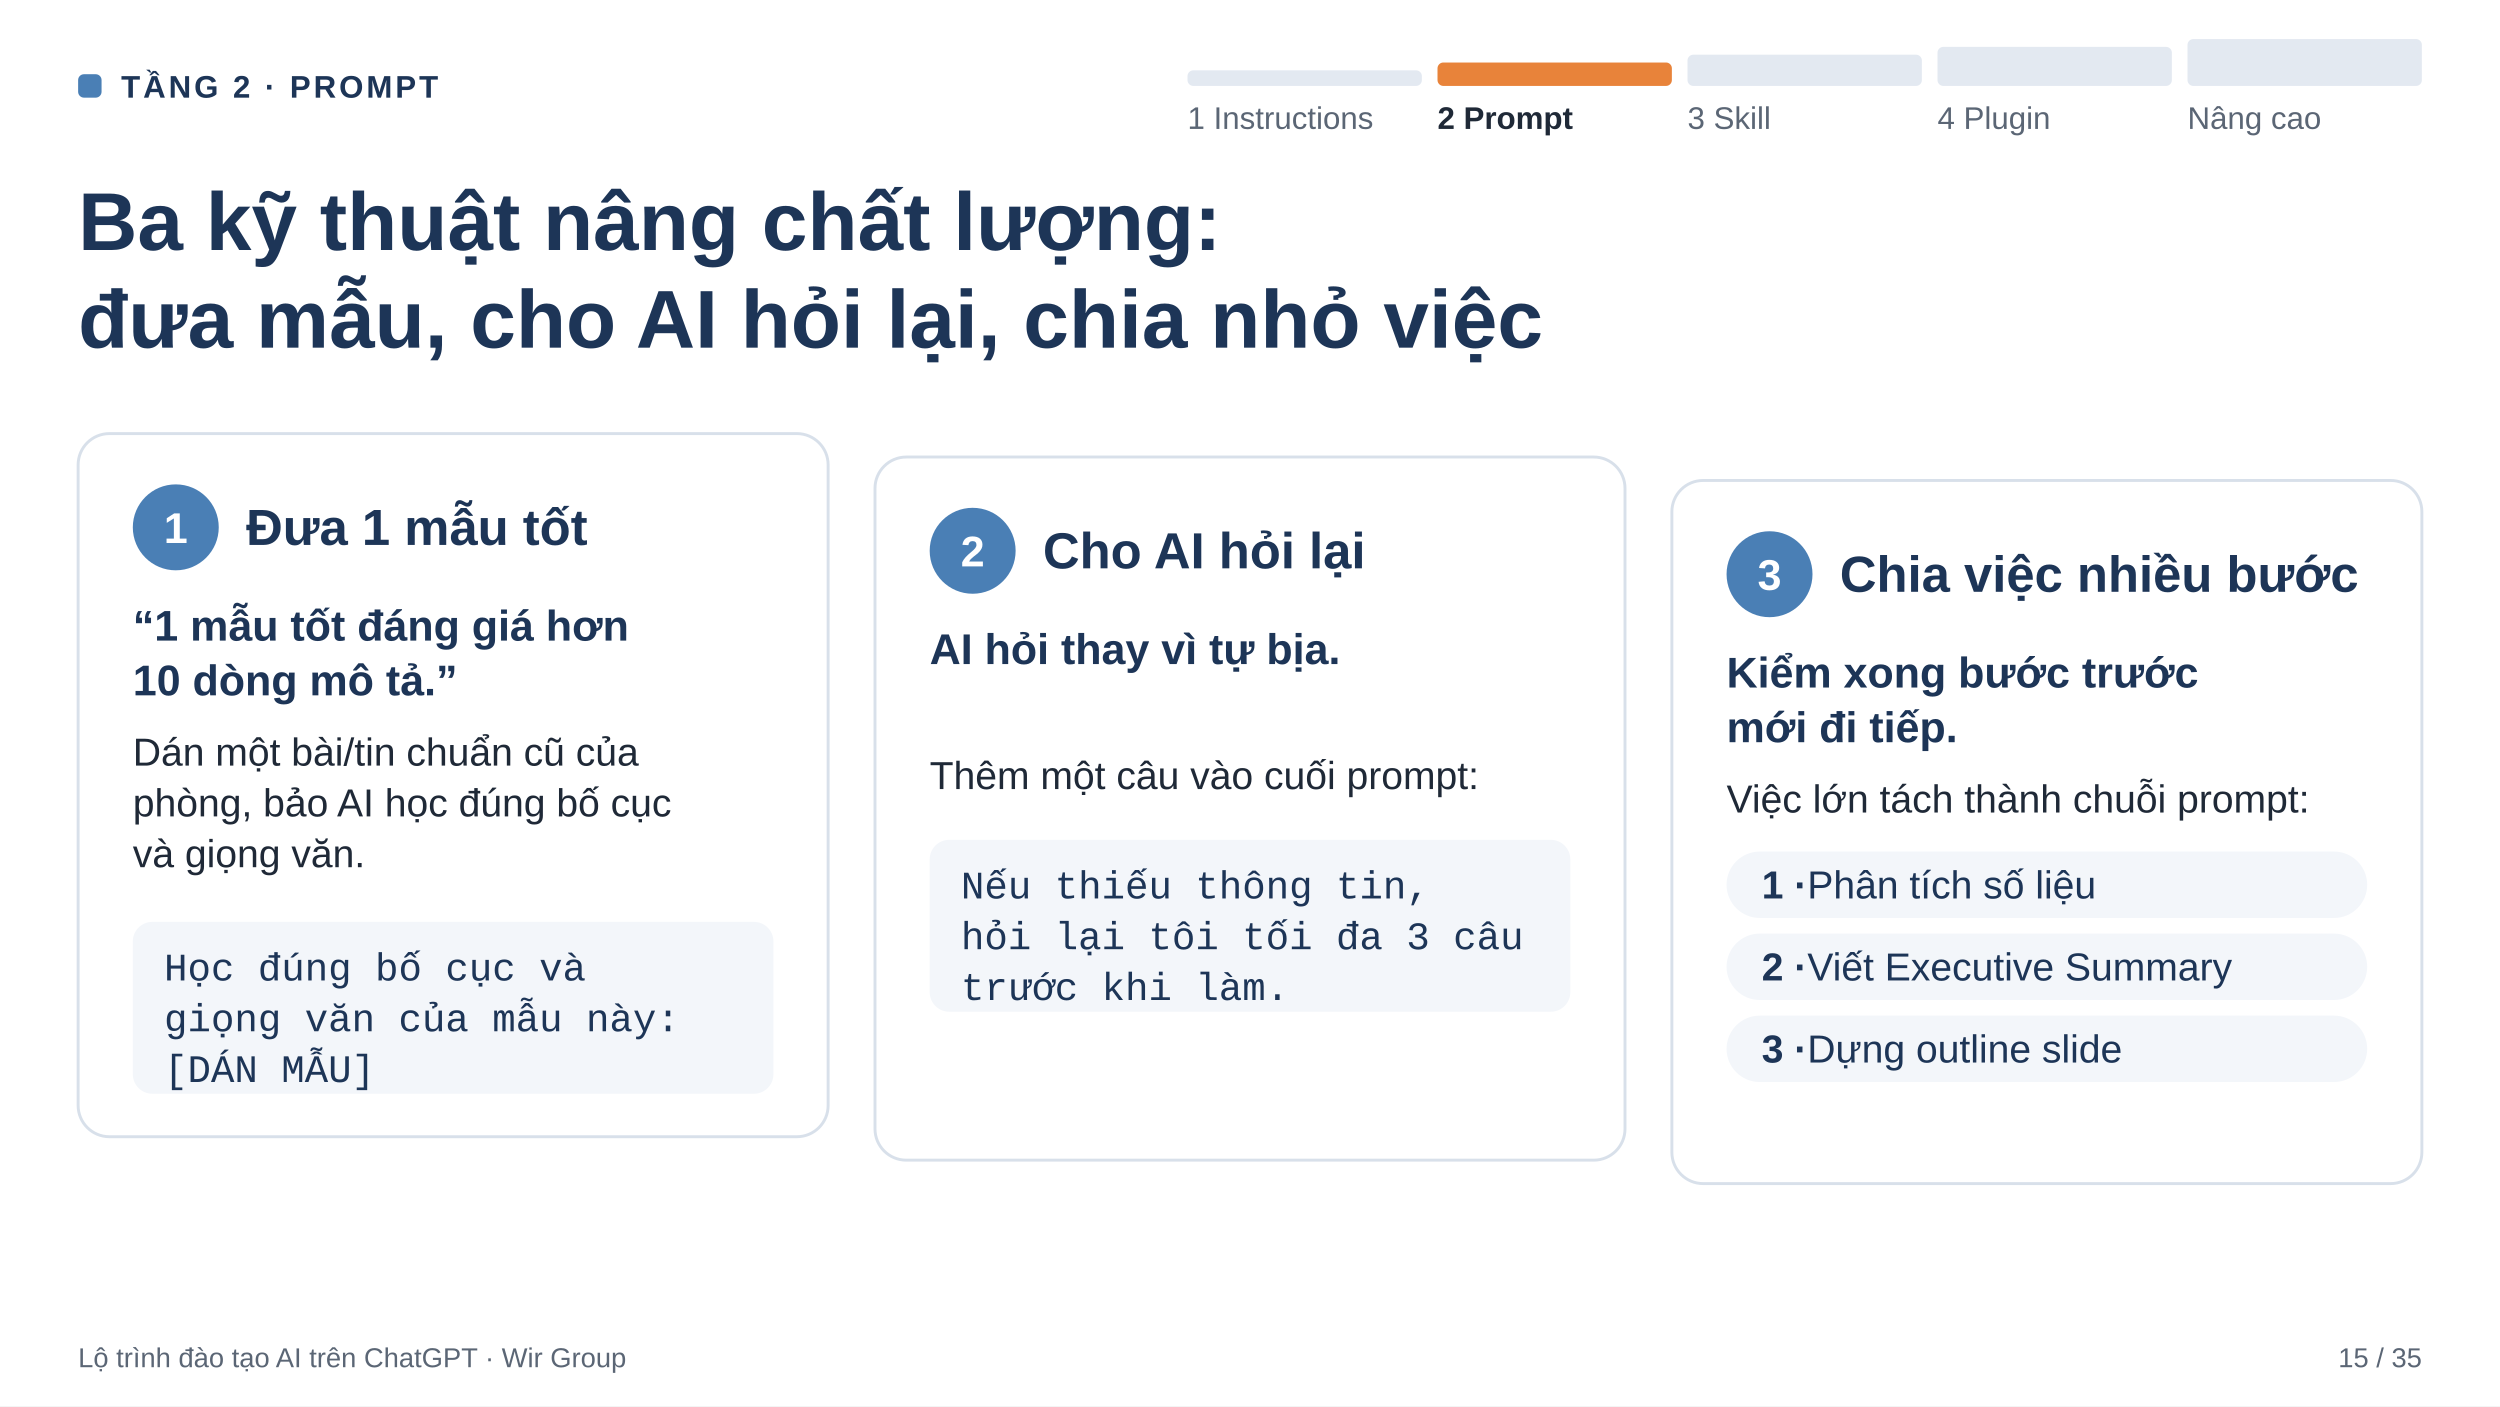
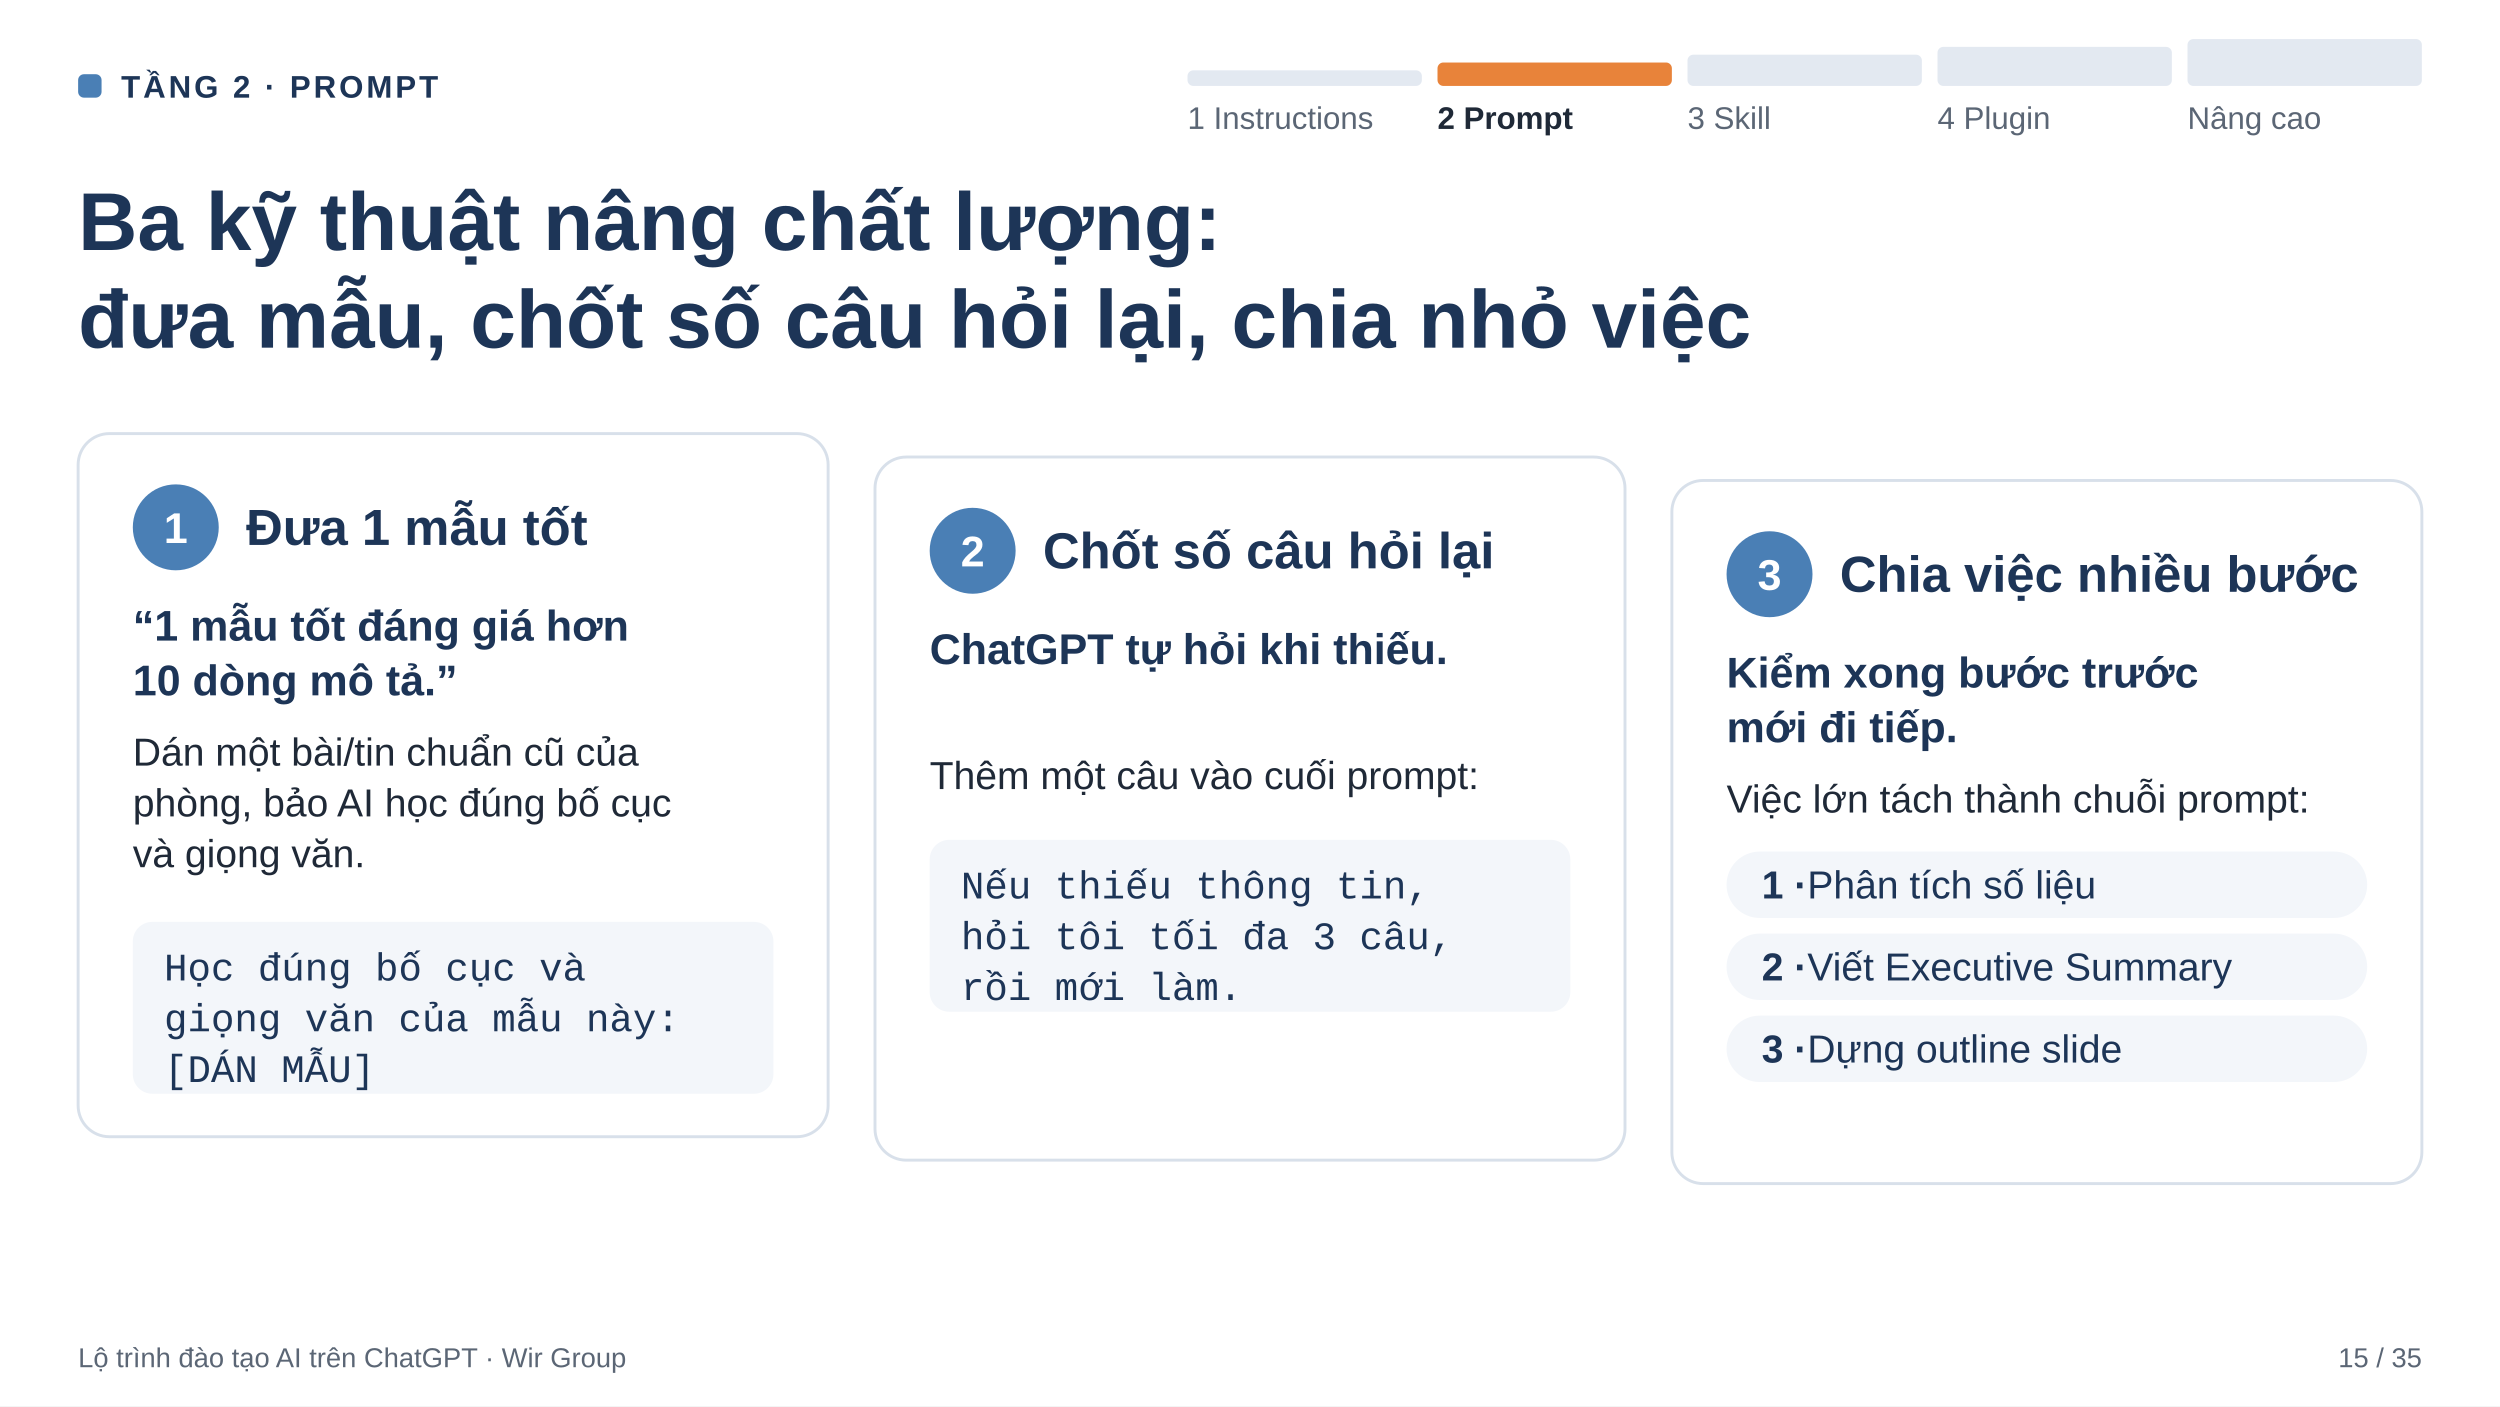
<svg xmlns="http://www.w3.org/2000/svg" viewBox="0 0 1280 720" width="1280" height="720" font-family="Aptos, 'Segoe UI', Arial, sans-serif" data-pptx-page-role="content">
  <rect id="bg" data-pptx-role="background" x="0" y="0" width="1280" height="720" fill="#FFFFFF" />
  <g id="section-kicker" data-pptx-role="chrome" data-pptx-bounds="40 30 540 30">
    <rect x="40" y="38" width="12" height="12" rx="3" fill="#4A7FB5" />
    <text x="62" y="50" font-size="16" font-weight="bold" letter-spacing="1.5" fill="#1D3557">TẦNG 2 · PROMPT</text>
  </g>
  <g id="roadmap-tracker" data-pptx-role="chrome" data-pptx-bounds="600 14 640 62">
    <rect x="608" y="36" width="120" height="8" rx="3" fill="#E3E9F1" />
    <rect x="736" y="32" width="120" height="12" rx="3" fill="#E8833A" />
    <rect x="864" y="28" width="120" height="16" rx="3" fill="#E3E9F1" />
    <rect x="992" y="24" width="120" height="20" rx="3" fill="#E3E9F1" />
    <rect x="1120" y="20" width="120" height="24" rx="3" fill="#E3E9F1" />
    <text x="608" y="66" font-size="16" fill="#5B6675">1 Instructions</text>
    <text x="736" y="66" font-size="16" font-weight="bold" fill="#1F2937">2 Prompt</text>
    <text x="864" y="66" font-size="16" fill="#5B6675">3 Skill</text>
    <text x="992" y="66" font-size="16" fill="#5B6675">4 Plugin</text>
    <text x="1120" y="66" font-size="16" fill="#5B6675">Nâng cao</text>
  </g>
  <text font-size="42" font-weight="bold" fill="#1D3557" x="40" y="128">Ba kỹ thuật nâng chất lượng:</text>
-   <text font-size="42" font-weight="bold" fill="#1D3557" x="40" y="178">đưa mẫu, cho AI hỏi lại, chia nhỏ việc</text>
+   <text font-size="42" font-weight="bold" fill="#1D3557" x="40" y="178">đưa mẫu, chốt số câu hỏi lại, chia nhỏ việc</text>
  <g id="technique-example" data-pptx-bounds="40 222 384 360">
    <rect x="40" y="222" width="384" height="360" rx="16" fill="#FFFFFF" stroke="#D8E0EA" stroke-width="1.5" />
    <circle cx="90" cy="270" r="22" fill="#4A7FB5" />
    <text x="90" y="278" font-size="22" font-weight="bold" text-anchor="middle" fill="#FFFFFF">1</text>
    <text x="126" y="279" font-size="26" font-weight="bold" fill="#1D3557">Đưa 1 mẫu tốt</text>
    <text font-size="22" font-weight="bold" fill="#1D3557" x="68" y="328">“1 mẫu tốt đáng giá hơn</text>
    <text font-size="22" font-weight="bold" fill="#1D3557" x="68" y="356">10 dòng mô tả.”</text>
    <text font-size="20" fill="#1F2937" x="68" y="392">Dán một bài/tin chuẩn cũ của</text>
    <text font-size="20" fill="#1F2937" x="68" y="418">phòng, bảo AI học đúng bố cục</text>
    <text font-size="20" fill="#1F2937" x="68" y="444">và giọng văn.</text>
    <rect x="68" y="472" width="328" height="88" rx="10" fill="#F3F6FA" />
    <text font-family="Consolas, 'Courier New', monospace" font-size="20" fill="#1D3557" x="84" y="502">Học đúng bố cục và</text>
    <text font-family="Consolas, 'Courier New', monospace" font-size="20" fill="#1D3557" x="84" y="528">giọng văn của mẫu này:</text>
    <text font-family="Consolas, 'Courier New', monospace" font-size="20" fill="#1D3557" x="84" y="554">[DÁN MẪU]</text>
  </g>
  <g id="technique-ask-back" data-pptx-bounds="448 234 384 360">
    <rect x="448" y="234" width="384" height="360" rx="16" fill="#FFFFFF" stroke="#D8E0EA" stroke-width="1.5" />
    <circle cx="498" cy="282" r="22" fill="#4A7FB5" />
    <text x="498" y="290" font-size="22" font-weight="bold" text-anchor="middle" fill="#FFFFFF">2</text>
-     <text x="534" y="291" font-size="26" font-weight="bold" fill="#1D3557">Cho AI hỏi lại</text>
-     <text x="476" y="340" font-size="22" font-weight="bold" fill="#1D3557">AI hỏi thay vì tự bịa.</text>
+     <text x="534" y="291" font-size="26" font-weight="bold" fill="#1D3557">Chốt số câu hỏi lại</text>
+     <text x="476" y="340" font-size="22" font-weight="bold" fill="#1D3557">ChatGPT tự hỏi khi thiếu.</text>
    <text x="476" y="404" font-size="20" fill="#1F2937">Thêm một câu vào cuối prompt:</text>
    <rect x="476" y="430" width="328" height="88" rx="10" fill="#F3F6FA" />
    <text font-family="Consolas, 'Courier New', monospace" font-size="20" fill="#1D3557" x="492" y="460">Nếu thiếu thông tin,</text>
-     <text font-family="Consolas, 'Courier New', monospace" font-size="20" fill="#1D3557" x="492" y="486">hỏi lại tôi tối đa 3 câu</text>
-     <text font-family="Consolas, 'Courier New', monospace" font-size="20" fill="#1D3557" x="492" y="512">trước khi làm.</text>
+     <text font-family="Consolas, 'Courier New', monospace" font-size="20" fill="#1D3557" x="492" y="486">hỏi tôi tối đa 3 câu,</text>
+     <text font-family="Consolas, 'Courier New', monospace" font-size="20" fill="#1D3557" x="492" y="512">rồi mới làm.</text>
  </g>
  <g id="technique-split" data-pptx-bounds="856 246 384 360">
    <rect x="856" y="246" width="384" height="360" rx="16" fill="#FFFFFF" stroke="#D8E0EA" stroke-width="1.5" />
    <circle cx="906" cy="294" r="22" fill="#4A7FB5" />
    <text x="906" y="302" font-size="22" font-weight="bold" text-anchor="middle" fill="#FFFFFF">3</text>
    <text x="942" y="303" font-size="26" font-weight="bold" fill="#1D3557">Chia việc nhiều bước</text>
    <text font-size="22" font-weight="bold" fill="#1D3557" x="884" y="352">Kiểm xong bước trước</text>
    <text font-size="22" font-weight="bold" fill="#1D3557" x="884" y="380">mới đi tiếp.</text>
    <text x="884" y="416" font-size="20" fill="#1F2937">Việc lớn tách thành chuỗi prompt:</text>
    <rect x="884" y="436" width="328" height="34" rx="17" fill="#F3F6FA" />
    <text x="902" y="460" font-size="20" fill="#1D3557">
      <tspan font-weight="bold">1 · </tspan>Phân tích số liệu</text>
    <rect x="884" y="478" width="328" height="34" rx="17" fill="#F3F6FA" />
    <text x="902" y="502" font-size="20" fill="#1D3557">
      <tspan font-weight="bold">2 · </tspan>Viết Executive Summary</text>
    <rect x="884" y="520" width="328" height="34" rx="17" fill="#F3F6FA" />
    <text x="902" y="544" font-size="20" fill="#1D3557">
      <tspan font-weight="bold">3 · </tspan>Dựng outline slide</text>
  </g>
  <text id="footer-course" data-pptx-role="footer" x="40" y="700" font-size="14" fill="#5B6675">Lộ trình đào tạo AI trên ChatGPT · Wir Group</text>
  <text id="page-number" data-pptx-role="page-number" x="1240" y="700" font-size="14" text-anchor="end" fill="#5B6675">15 / 35</text>
</svg>
